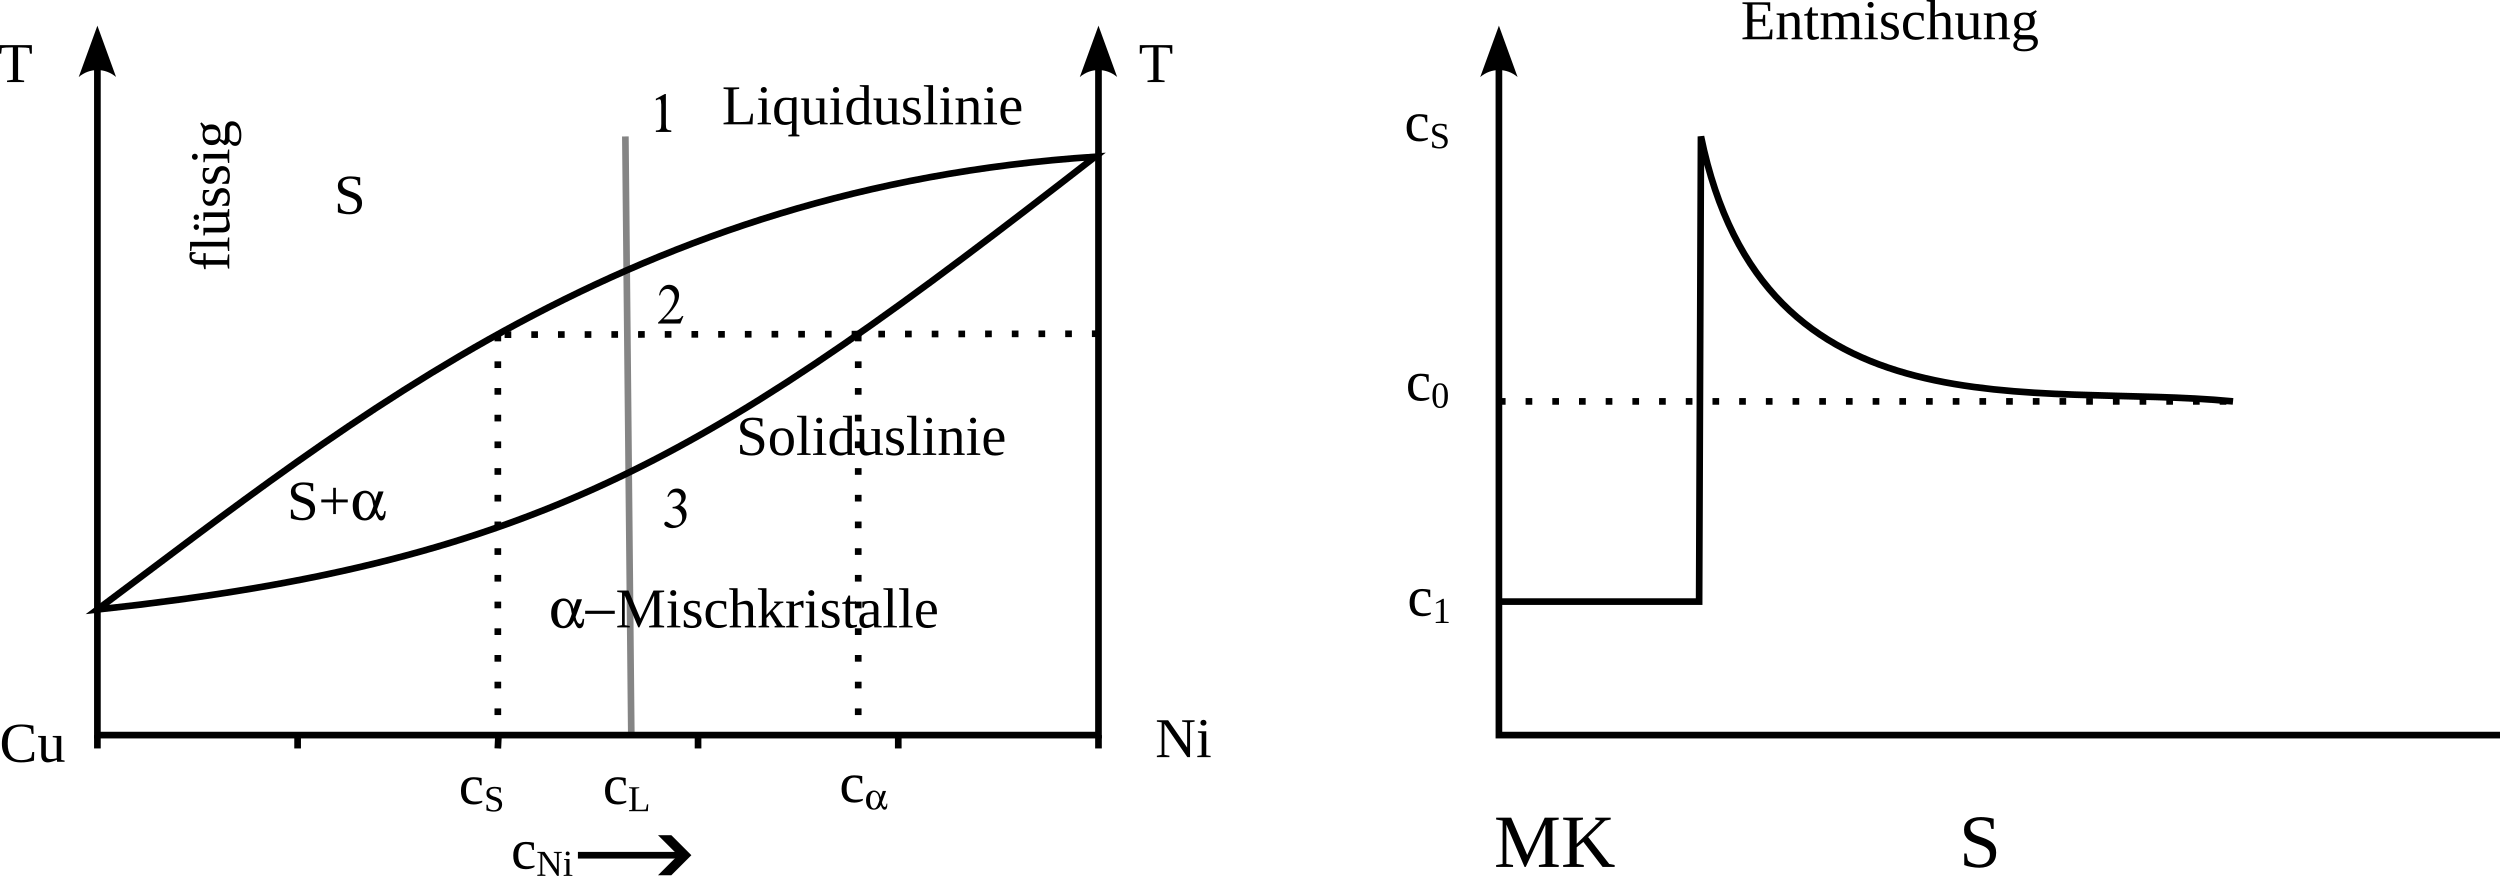
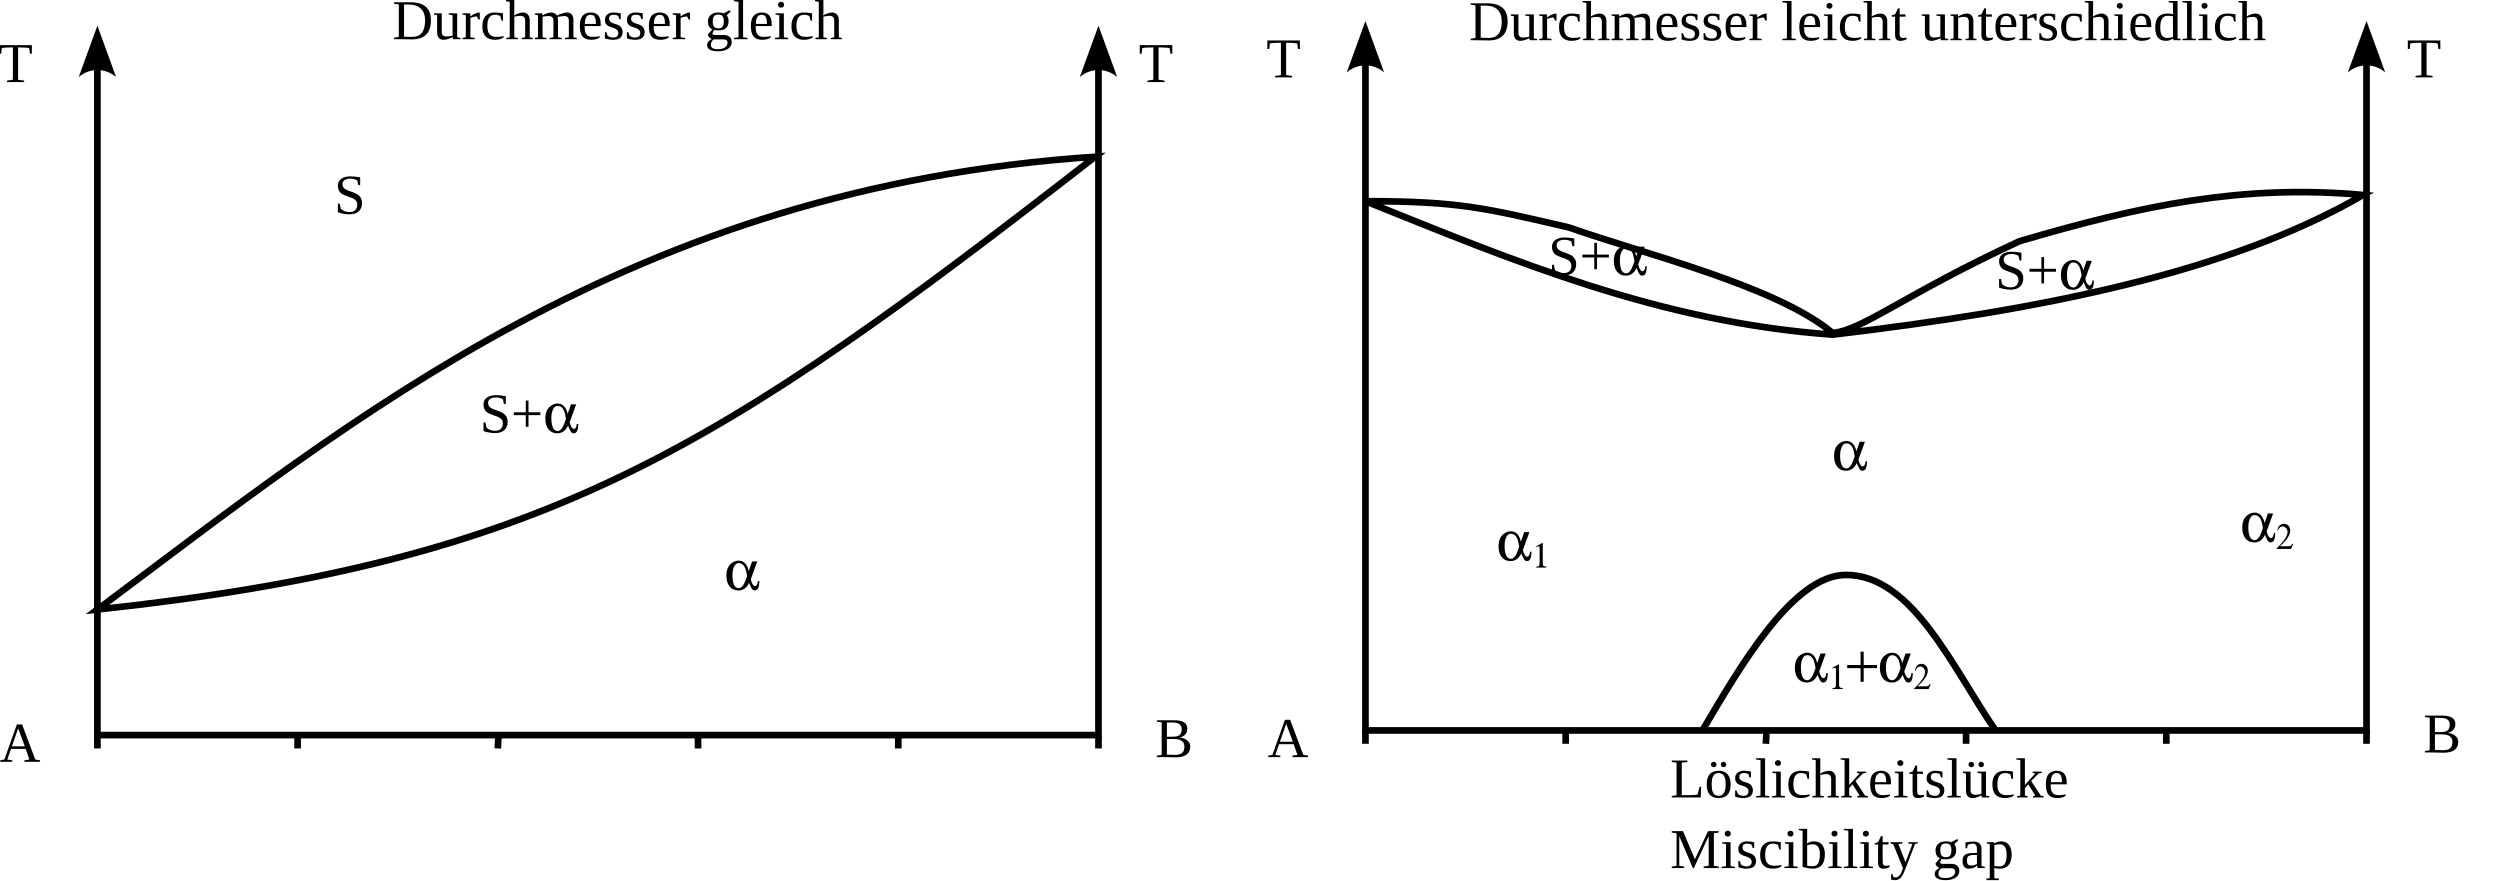
<svg xmlns="http://www.w3.org/2000/svg" width="187.297mm" height="65.949mm" viewBox="0 0 187.297 65.949" version="1.1" id="svg1">
  <defs id="defs1">
-     <marker style="overflow:visible" id="ArrowWideHeavy" refX="0" refY="0" orient="auto-start-reverse" markerWidth="1" markerHeight="1" viewBox="0 0 1 1" preserveAspectRatio="xMidYMid">
-       <path style="fill:context-stroke;fill-rule:evenodd;stroke:none" d="m 1,0 -3,3 h -2 l 3,-3 -3,-3 h 2 z" id="path3" />
-     </marker>
    <marker style="overflow:visible" id="marker2" refX="0" refY="0" orient="auto-start-reverse" markerWidth="1" markerHeight="1" viewBox="0 0 1 1" preserveAspectRatio="xMidYMid">
      <path transform="scale(0.7)" d="M -2,-4 9,0 -2,4 c 2,-2.33 2,-5.66 0,-8 z" style="fill:context-stroke;fill-rule:evenodd;stroke:none" id="path2" />
    </marker>
-     <marker style="overflow:visible" id="marker2-3" refX="0" refY="0" orient="auto-start-reverse" markerWidth="1" markerHeight="1" viewBox="0 0 1 1" preserveAspectRatio="xMidYMid">
-       <path transform="scale(0.7)" d="M -2,-4 9,0 -2,4 c 2,-2.33 2,-5.66 0,-8 z" style="fill:context-stroke;fill-rule:evenodd;stroke:none" id="path2-5" />
+     <marker style="overflow:visible" id="marker2-6" refX="0" refY="0" orient="auto-start-reverse" markerWidth="1" markerHeight="1" viewBox="0 0 1 1" preserveAspectRatio="xMidYMid">
+       <path transform="scale(0.7)" d="M -2,-4 9,0 -2,4 c 2,-2.33 2,-5.66 0,-8 z" style="fill:context-stroke;fill-rule:evenodd;stroke:none" id="path2-4" />
+     </marker>
+     <marker style="overflow:visible" id="marker2-6-6" refX="0" refY="0" orient="auto-start-reverse" markerWidth="1" markerHeight="1" viewBox="0 0 1 1" preserveAspectRatio="xMidYMid">
+       <path transform="scale(0.7)" d="M -2,-4 9,0 -2,4 c 2,-2.33 2,-5.66 0,-8 z" style="fill:context-stroke;fill-rule:evenodd;stroke:none" id="path2-4-4" />
+     </marker>
+     <marker style="overflow:visible" id="marker2-6-0" refX="0" refY="0" orient="auto-start-reverse" markerWidth="1" markerHeight="1" viewBox="0 0 1 1" preserveAspectRatio="xMidYMid">
+       <path transform="scale(0.7)" d="M -2,-4 9,0 -2,4 c 2,-2.33 2,-5.66 0,-8 z" style="fill:context-stroke;fill-rule:evenodd;stroke:none" id="path2-4-5" />
    </marker>
  </defs>
  <g id="layer1" transform="translate(-12.70328,-34.92764)">
-     <path style="fill:none;stroke:#858585;stroke-width:0.5;stroke-opacity:1;stroke-dasharray:none" d="M 60,90 59.555,45.149" id="path18" />
-     <path style="fill:none;fill-opacity:1;stroke:#000000;stroke-width:0.5;stroke-dasharray:none;marker-start:url(#marker2);marker-end:url(#marker2)" d="M 20,40 V 90 H 95 V 40" id="path1" />
-     <path style="fill:none;fill-opacity:1;stroke:#000000;stroke-width:0.5;stroke-dasharray:none;marker-start:url(#marker2-3)" d="m 125,40 v 50 h 75 v 0" id="path3-0" />
-     <path style="fill:#000000;fill-opacity:1;stroke:none;stroke-width:0.5;stroke-dasharray:none" d="m 20,90 0.054,0.992 z" id="path7" />
-     <path style="fill:#000000;fill-opacity:1;stroke:none;stroke-width:0.5;stroke-dasharray:none" d="m 20,90 v 1" id="path8" />
-     <path style="fill:none;fill-opacity:1;stroke:#000000;stroke-width:0.5;stroke-dasharray:none;stroke-opacity:1" d="m 20,90 v 1 0" id="path9" />
-     <path style="fill:none;fill-opacity:1;stroke:#000000;stroke-width:0.5;stroke-dasharray:none;stroke-opacity:1" d="m 50,91 0.049,-1.001" id="path11" />
-     <path style="fill:none;fill-opacity:1;stroke:#000000;stroke-width:0.5;stroke-dasharray:none;stroke-opacity:1" d="M 35,91 V 90" id="path12" />
-     <path style="fill:none;fill-opacity:1;stroke:#000000;stroke-width:0.5;stroke-dasharray:none;stroke-opacity:1" d="M 65,91 V 90" id="path13" />
-     <path style="fill:none;fill-opacity:1;stroke:#000000;stroke-width:0.5;stroke-dasharray:none;stroke-opacity:1" d="M 80,91 V 90" id="path14" />
-     <path style="fill:#000000;fill-opacity:1;stroke:#000000;stroke-width:0.5;stroke-dasharray:none;stroke-opacity:1" d="M 95,91 V 90" id="path15" />
-     <text xml:space="preserve" style="font-size:4.233px;font-family:'Times New Roman';-inkscape-font-specification:'Times New Roman, ';fill:#000000;fill-opacity:1;stroke:none;stroke-width:0.5;stroke-dasharray:none;stroke-opacity:1" x="12.575" y="41.072" id="text15">
-       <tspan id="tspan15" style="stroke:none;stroke-width:0.5" x="12.575" y="41.072">T</tspan>
-     </text>
-     <text xml:space="preserve" style="font-size:4.233px;font-family:'Times New Roman';-inkscape-font-specification:'Times New Roman, ';fill:#000000;fill-opacity:1;stroke:none;stroke-width:0.5;stroke-dasharray:none;stroke-opacity:1" x="98.016" y="41.072" id="text15-6">
-       <tspan id="tspan15-4" style="stroke:none;stroke-width:0.5" x="98.016" y="41.072">T</tspan>
-     </text>
-     <text xml:space="preserve" style="font-size:4.233px;font-family:'Times New Roman';-inkscape-font-specification:'Times New Roman, ';fill:#000000;fill-opacity:1;stroke:none;stroke-width:0.5;stroke-dasharray:none;stroke-opacity:1" x="12.67" y="92" id="text16">
-       <tspan id="tspan16" style="stroke-width:0.5" x="12.67" y="92">Cu</tspan>
-     </text>
-     <text xml:space="preserve" style="font-size:4.233px;font-family:'Times New Roman';-inkscape-font-specification:'Times New Roman, ';fill:#000000;fill-opacity:1;stroke:none;stroke-width:0.5;stroke-dasharray:none;stroke-opacity:1" x="99.25" y="91.651" id="text17">
-       <tspan id="tspan17" style="stroke-width:0.5" x="99.25" y="91.651">Ni</tspan>
-     </text>
-     <text xml:space="preserve" style="font-size:4.233px;font-family:'Times New Roman';-inkscape-font-specification:'Times New Roman, ';fill:#000000;fill-opacity:1;stroke:none;stroke-width:0.5;stroke-dasharray:none;stroke-opacity:1" x="51" y="100" id="text18">
-       <tspan id="tspan18" style="stroke-width:0.5" x="51" y="100">c<tspan style="font-size:65%;baseline-shift:sub" id="tspan26">Ni</tspan>
-       </tspan>
-     </text>
-     <path style="fill:#000000;fill-opacity:1;stroke:#000000;stroke-width:0.5;stroke-dasharray:none;stroke-opacity:1;marker-end:url(#ArrowWideHeavy)" d="m 56,99 h 8" id="path19" />
    <path style="fill:none;fill-opacity:1;stroke:#000000;stroke-width:0.5;stroke-opacity:1" d="M 94.75,46.669 C 60,49 39.231,66.249 20,80.594 53.737,76.958 66.4,68.707 94.75,46.669 Z" id="path16" />
-     <text xml:space="preserve" style="font-size:4.233px;font-family:'Times New Roman';-inkscape-font-specification:'Times New Roman, ';fill:#000000;fill-opacity:1;stroke:none;stroke-width:0.5;stroke-opacity:1" x="66.787" y="44.243" id="text20">
-       <tspan id="tspan20" style="stroke-width:0.5" x="66.787" y="44.243">Liquiduslinie</tspan>
-     </text>
-     <text xml:space="preserve" style="font-size:4.233px;font-family:'Times New Roman';-inkscape-font-specification:'Times New Roman, ';fill:#000000;fill-opacity:1;stroke:none;stroke-width:0.5;stroke-opacity:1" x="34.216" y="73.862" id="text21">
-       <tspan id="tspan21" style="stroke-width:0.5" x="34.216" y="73.862">S+<tspan style="font-style:normal;font-variant:normal;font-weight:normal;font-stretch:normal;font-family:Symbol;-inkscape-font-specification:Symbol" id="tspan22">a</tspan>
+     <text xml:space="preserve" style="font-size:4.233px;font-family:'Times New Roman';-inkscape-font-specification:'Times New Roman, ';fill:#000000;fill-opacity:1;stroke:none;stroke-width:0.5;stroke-opacity:1" x="48.646" y="67.328" id="text21">
+       <tspan id="tspan21" style="stroke-width:0.5" x="48.646" y="67.328">S+<tspan style="font-style:normal;font-variant:normal;font-weight:normal;font-stretch:normal;font-family:Symbol;-inkscape-font-specification:Symbol" id="tspan22">a</tspan>
+       </tspan>
+     </text>
+     <text xml:space="preserve" style="font-size:4.233px;font-family:'Times New Roman';-inkscape-font-specification:'Times New Roman, ';fill:#000000;fill-opacity:1;stroke:none;stroke-width:0.5;stroke-opacity:1" x="132.733" y="129.413" id="text21-3">
+       <tspan id="tspan21-3" style="stroke-width:0.5" x="132.733" y="129.413">S+<tspan style="font-style:normal;font-variant:normal;font-weight:normal;font-stretch:normal;font-family:Symbol;-inkscape-font-specification:Symbol" id="tspan22-3">a</tspan>
+       </tspan>
+     </text>
+     <text xml:space="preserve" style="font-size:4.233px;font-family:'Times New Roman';-inkscape-font-specification:'Times New Roman, ';fill:#000000;fill-opacity:1;stroke:none;stroke-width:0.5;stroke-opacity:1" x="172.947" y="129.912" id="text21-9">
+       <tspan id="tspan21-0" style="stroke-width:0.5" x="172.947" y="129.912">S+<tspan style="font-style:normal;font-variant:normal;font-weight:normal;font-stretch:normal;font-family:Symbol;-inkscape-font-specification:Symbol" id="tspan22-4">a</tspan>
+       </tspan>
+     </text>
+     <text xml:space="preserve" style="font-size:4.233px;font-family:'Times New Roman';-inkscape-font-specification:'Times New Roman, ';fill:#000000;fill-opacity:1;stroke:none;stroke-width:0.5;stroke-opacity:1" x="162.193" y="56.58" id="text21-33">
+       <tspan id="tspan21-1" style="stroke-width:0.5" x="162.193" y="56.58">S+<tspan style="font-style:normal;font-variant:normal;font-weight:normal;font-stretch:normal;font-family:Symbol;-inkscape-font-specification:Symbol" id="tspan22-1">a</tspan>
+       </tspan>
+     </text>
+     <text xml:space="preserve" style="font-size:4.233px;font-family:'Times New Roman';-inkscape-font-specification:'Times New Roman, ';fill:#000000;fill-opacity:1;stroke:none;stroke-width:0.5;stroke-opacity:1" x="128.697" y="55.515" id="text21-92">
+       <tspan id="tspan21-35" style="stroke-width:0.5" x="128.697" y="55.515">S+<tspan style="font-style:normal;font-variant:normal;font-weight:normal;font-stretch:normal;font-family:Symbol;-inkscape-font-specification:Symbol" id="tspan22-8">a</tspan>
+       </tspan>
+     </text>
+     <text xml:space="preserve" style="font-size:4.233px;font-family:'Times New Roman';-inkscape-font-specification:'Times New Roman, ';fill:#000000;fill-opacity:1;stroke:none;stroke-width:0.5;stroke-opacity:1" x="68.697" y="119.58" id="text21-5">
+       <tspan id="tspan21-07" style="stroke-width:0.5" x="68.697" y="119.58">S+<tspan style="font-style:normal;font-variant:normal;font-weight:normal;font-stretch:normal;font-family:Symbol;-inkscape-font-specification:Symbol" id="tspan22-7">a</tspan>
+       </tspan>
+     </text>
+     <text xml:space="preserve" style="font-size:4.233px;font-family:'Times New Roman';-inkscape-font-specification:'Times New Roman, ';fill:#000000;fill-opacity:1;stroke:none;stroke-width:0.5;stroke-opacity:1" x="35.205" y="119.58" id="text21-1">
+       <tspan id="tspan21-6" style="stroke-width:0.5" x="35.205" y="119.58">S+<tspan style="font-style:normal;font-variant:normal;font-weight:normal;font-stretch:normal;font-family:Symbol;-inkscape-font-specification:Symbol" id="tspan22-2">a</tspan>
      </tspan>
    </text>
    <text xml:space="preserve" style="font-style:normal;font-variant:normal;font-weight:normal;font-stretch:normal;font-size:4.233px;font-family:Symbol;-inkscape-font-specification:Symbol;fill:#000000;fill-opacity:1;stroke:none;stroke-width:0.5;stroke-opacity:1" x="37.735" y="50.936" id="text24">
      <tspan id="tspan24" style="font-style:normal;font-variant:normal;font-weight:normal;font-stretch:normal;font-family:'Times New Roman';-inkscape-font-specification:'Times New Roman, ';stroke-width:0.5" x="37.735" y="50.936">S</tspan>
    </text>
-     <path style="fill:#000000;fill-opacity:1;stroke:none;stroke-width:0.5;stroke-opacity:1" d="M 50,90 50.024,74.433" id="path27" />
-     <text xml:space="preserve" style="font-size:4.233px;font-family:'Times New Roman';-inkscape-font-specification:'Times New Roman, ';fill:#000000;fill-opacity:1;stroke:none;stroke-width:0.5;stroke-opacity:1" x="67.871" y="69.012" id="text19">
-       <tspan id="tspan19" style="fill:#000000;fill-opacity:1;stroke:none;stroke-width:0.5" x="67.871" y="69.012">Soliduslinie</tspan>
-     </text>
-     <text xml:space="preserve" style="font-style:normal;font-variant:normal;font-weight:normal;font-stretch:normal;font-size:4.233px;font-family:'Times New Roman';-inkscape-font-specification:'Times New Roman, ';fill:#000000;fill-opacity:1;stroke:none;stroke-width:0.5;stroke-dasharray:none;stroke-dashoffset:0;stroke-opacity:1" x="-55.223" y="29.878" id="text39" transform="rotate(-90)">
-       <tspan id="tspan39" style="fill:#000000;fill-opacity:1;stroke:none;stroke-width:0.5" x="-55.223" y="29.878">flüssig</tspan>
-     </text>
-     <text xml:space="preserve" style="font-style:normal;font-variant:normal;font-weight:normal;font-stretch:normal;font-size:4.233px;font-family:Symbol;-inkscape-font-specification:Symbol;fill:#000000;fill-opacity:1;stroke:none;stroke-width:0.5;stroke-opacity:1" x="53.826" y="81.934" id="text23">
-       <tspan id="tspan23" style="stroke-width:0.5" x="53.826" y="81.934">a-<tspan style="font-style:normal;font-variant:normal;font-weight:normal;font-stretch:normal;font-family:'Times New Roman';-inkscape-font-specification:'Times New Roman, '" id="tspan25">Mischkristalle</tspan>
-       </tspan>
-     </text>
-     <path style="fill:none;fill-opacity:1;stroke:#000000;stroke-width:0.5;stroke-dasharray:0.5, 1.5;stroke-dashoffset:0" d="M 95.007,59.93 50.243,59.999" id="path4" />
-     <path style="fill:none;fill-opacity:1;stroke:#000000;stroke-width:0.5;stroke-dasharray:0.5, 1.5;stroke-dashoffset:0" d="M 50,60 V 90" id="path5" />
-     <path style="fill:none;fill-opacity:1;stroke:#000000;stroke-width:0.5;stroke-dasharray:0.5, 1.5;stroke-dashoffset:0" d="M 77,60 V 90" id="path6" />
-     <text xml:space="preserve" style="font-size:4.233px;font-family:'Times New Roman';-inkscape-font-specification:'Times New Roman, ';fill:#000000;fill-opacity:1;stroke:none;stroke-width:0.5;stroke-dasharray:none;stroke-opacity:1" x="47.081" y="95.153" id="text18-4">
-       <tspan id="tspan18-7" style="stroke-width:0.5" x="47.081" y="95.153">c<tspan style="font-size:65%;baseline-shift:sub" id="tspan30">S</tspan>
-       </tspan>
-     </text>
-     <text xml:space="preserve" style="font-size:4.233px;font-family:'Times New Roman';-inkscape-font-specification:'Times New Roman, ';fill:#000000;fill-opacity:1;stroke:none;stroke-width:0.5;stroke-dasharray:none;stroke-opacity:1" x="118.154" y="81.05" id="text18-4-6">
-       <tspan id="tspan18-7-3" style="stroke-width:0.5" x="118.154" y="81.05">c<tspan style="font-size:65%;baseline-shift:sub" id="tspan6-8">1</tspan>
-       </tspan>
-     </text>
-     <text xml:space="preserve" style="font-size:4.233px;font-family:'Times New Roman';-inkscape-font-specification:'Times New Roman, ';fill:#000000;fill-opacity:1;stroke:none;stroke-width:0.5;stroke-dasharray:none;stroke-opacity:1" x="75.599" y="95.01" id="text18-5">
-       <tspan id="tspan18-5" style="stroke-width:0.5" x="75.599" y="95.01">c<tspan style="font-style:normal;font-variant:normal;font-weight:normal;font-stretch:normal;font-size:65%;font-family:Symbol;-inkscape-font-specification:Symbol;baseline-shift:sub" id="tspan31">a</tspan>
-       </tspan>
-     </text>
-     <text xml:space="preserve" style="font-size:4.233px;font-family:'Times New Roman';-inkscape-font-specification:'Times New Roman, ';fill:#000000;fill-opacity:1;stroke:none;stroke-width:0.5;stroke-dasharray:none;stroke-opacity:1" x="118.035" y="64.92" id="text18-5-8">
-       <tspan id="tspan18-5-2" style="stroke-width:0.5" x="118.035" y="64.92">c<tspan style="font-size:65%;baseline-shift:sub" id="tspan7-3">0</tspan>
-       </tspan>
-     </text>
-     <text xml:space="preserve" style="font-size:4.233px;font-family:'Times New Roman';-inkscape-font-specification:'Times New Roman, ';fill:#000000;fill-opacity:1;stroke:none;stroke-width:0.5;stroke-dasharray:none;stroke-opacity:1" x="117.931" y="45.476" id="text18-4-6-3">
-       <tspan id="tspan18-7-3-4" style="stroke-width:0.5" x="117.931" y="45.476">c<tspan style="font-size:65%;baseline-shift:sub" id="tspan8">S</tspan>
-       </tspan>
-     </text>
-     <path style="fill:none;fill-opacity:1;stroke:#000000;stroke-width:0.5;stroke-dasharray:0.5, 1.5;stroke-dashoffset:0" d="m 125,65 h 55" id="path10" />
-     <path style="fill:none;fill-opacity:1;stroke:#000000;stroke-width:0.5;stroke-dasharray:none;stroke-dashoffset:0" d="m 125,80 h 15 l 0.136,-34.851 c 4.691,22.824 24.957,18.401 39.864,19.851 v 2e-6" id="path17" />
-     <text xml:space="preserve" style="font-size:5.644px;font-family:'Times New Roman';-inkscape-font-specification:'Times New Roman, ';fill:#000000;fill-opacity:1;stroke:none;stroke-width:0.5;stroke-dasharray:none;stroke-dashoffset:0" x="124.637" y="99.872" id="text27">
-       <tspan id="tspan27" style="font-size:5.644px;fill:#000000;fill-opacity:1;stroke:none;stroke-width:0.5" x="124.637" y="99.872">MK</tspan>
-     </text>
-     <text xml:space="preserve" style="font-size:5.644px;font-family:'Times New Roman';-inkscape-font-specification:'Times New Roman, ';fill:none;fill-opacity:1;stroke:#000000;stroke-width:0.5;stroke-dasharray:none;stroke-dashoffset:0" x="159.471" y="99.872" id="text28">
-       <tspan id="tspan28" style="font-size:5.644px;fill:#000000;fill-opacity:1;stroke:none;stroke-width:0.5" x="159.471" y="99.872">S</tspan>
-     </text>
-     <text xml:space="preserve" style="font-size:4.233px;font-family:'Times New Roman';-inkscape-font-specification:'Times New Roman, ';fill:#000000;fill-opacity:1;stroke:none;stroke-width:0.5;stroke-opacity:1" x="143.122" y="37.867" id="text20-4">
-       <tspan id="tspan20-4" style="stroke-width:0.5" x="143.122" y="37.867">Entmischung</tspan>
-     </text>
-     <text xml:space="preserve" style="font-size:4.233px;font-family:'Times New Roman';-inkscape-font-specification:'Times New Roman, ';fill:#000000;fill-opacity:1;stroke:none;stroke-width:0.5;stroke-dasharray:none;stroke-opacity:1" x="57.875" y="95.153" id="text18-5-83">
-       <tspan id="tspan18-5-7" style="stroke-width:0.5" x="57.875" y="95.153">c<tspan style="font-size:65%;baseline-shift:sub" id="tspan29">L</tspan>
-       </tspan>
-     </text>
-     <text xml:space="preserve" style="font-style:normal;font-variant:normal;font-weight:normal;font-stretch:normal;font-size:4.233px;font-family:Symbol;-inkscape-font-specification:Symbol;fill:none;stroke:#858585;stroke-width:0.5;stroke-dasharray:none;stroke-opacity:1" x="61.339" y="44.814" id="text32">
-       <tspan id="tspan32" style="font-size:4.233px;fill:#000000;fill-opacity:1;stroke:none;stroke-width:0.5;stroke-opacity:1" x="61.339" y="44.814">1</tspan>
-     </text>
-     <text xml:space="preserve" style="font-style:normal;font-variant:normal;font-weight:normal;font-stretch:normal;font-size:4.233px;font-family:Symbol;-inkscape-font-specification:Symbol;fill:none;stroke:#858585;stroke-width:0.5;stroke-dasharray:none;stroke-opacity:1" x="61.89" y="59.17" id="text32-4">
-       <tspan id="tspan32-0" style="font-size:4.233px;fill:#000000;fill-opacity:1;stroke:none;stroke-width:0.5;stroke-opacity:1" x="61.89" y="59.17">2</tspan>
-     </text>
-     <text xml:space="preserve" style="font-style:normal;font-variant:normal;font-weight:normal;font-stretch:normal;font-size:4.233px;font-family:Symbol;-inkscape-font-specification:Symbol;fill:none;stroke:#858585;stroke-width:0.5;stroke-dasharray:none;stroke-opacity:1" x="62.297" y="74.433" id="text32-1">
-       <tspan id="tspan32-6" style="font-size:4.233px;fill:#000000;fill-opacity:1;stroke:none;stroke-width:0.5;stroke-opacity:1" x="62.297" y="74.433">3</tspan>
+     <g id="g1">
+       <path style="fill:none;fill-opacity:1;stroke:#000000;stroke-width:0.5;stroke-dasharray:none;marker-start:url(#marker2);marker-end:url(#marker2)" d="M 20,40 V 90 H 95 V 40" id="path1" />
+       <path style="fill:#000000;fill-opacity:1;stroke:none;stroke-width:0.5;stroke-dasharray:none" d="m 20,90 0.054,0.992 z" id="path7" />
+       <path style="fill:#000000;fill-opacity:1;stroke:none;stroke-width:0.5;stroke-dasharray:none" d="m 20,90 v 1" id="path8" />
+       <path style="fill:none;fill-opacity:1;stroke:#000000;stroke-width:0.5;stroke-dasharray:none;stroke-opacity:1" d="m 20,90 v 1 0" id="path9" />
+       <path style="fill:none;fill-opacity:1;stroke:#000000;stroke-width:0.5;stroke-dasharray:none;stroke-opacity:1" d="m 50,91 0.049,-1.001" id="path11" />
+       <path style="fill:none;fill-opacity:1;stroke:#000000;stroke-width:0.5;stroke-dasharray:none;stroke-opacity:1" d="M 35,91 V 90" id="path12" />
+       <path style="fill:none;fill-opacity:1;stroke:#000000;stroke-width:0.5;stroke-dasharray:none;stroke-opacity:1" d="M 65,91 V 90" id="path13" />
+       <path style="fill:none;fill-opacity:1;stroke:#000000;stroke-width:0.5;stroke-dasharray:none;stroke-opacity:1" d="M 80,91 V 90" id="path14" />
+       <path style="fill:#000000;fill-opacity:1;stroke:#000000;stroke-width:0.5;stroke-dasharray:none;stroke-opacity:1" d="M 95,91 V 90" id="path15" />
+       <text xml:space="preserve" style="font-size:4.233px;font-family:'Times New Roman';-inkscape-font-specification:'Times New Roman, ';fill:#000000;fill-opacity:1;stroke:none;stroke-width:0.5;stroke-dasharray:none;stroke-opacity:1" x="12.575" y="41.072" id="text15">
+         <tspan id="tspan15" style="stroke:none;stroke-width:0.5" x="12.575" y="41.072">T</tspan>
+       </text>
+       <text xml:space="preserve" style="font-size:4.233px;font-family:'Times New Roman';-inkscape-font-specification:'Times New Roman, ';fill:#000000;fill-opacity:1;stroke:none;stroke-width:0.5;stroke-dasharray:none;stroke-opacity:1" x="98.016" y="41.072" id="text15-6">
+         <tspan id="tspan15-4" style="stroke:none;stroke-width:0.5" x="98.016" y="41.072">T</tspan>
+       </text>
+       <text xml:space="preserve" style="font-size:4.233px;font-family:'Times New Roman';-inkscape-font-specification:'Times New Roman, ';fill:#000000;fill-opacity:1;stroke:none;stroke-width:0.5;stroke-dasharray:none;stroke-opacity:1" x="12.67" y="92" id="text16">
+         <tspan id="tspan16" style="stroke-width:0.5" x="12.67" y="92">A</tspan>
+       </text>
+       <text xml:space="preserve" style="font-size:4.233px;font-family:'Times New Roman';-inkscape-font-specification:'Times New Roman, ';fill:#000000;fill-opacity:1;stroke:none;stroke-width:0.5;stroke-dasharray:none;stroke-opacity:1" x="99.25" y="91.651" id="text17">
+         <tspan id="tspan17" style="stroke-width:0.5" x="99.25" y="91.651">B</tspan>
+       </text>
+       <path style="fill:#000000;fill-opacity:1;stroke:none;stroke-width:0.5;stroke-opacity:1" d="M 50,90 50.024,74.433" id="path27" />
+     </g>
+     <g id="g3" transform="translate(95,-0.3485413)">
+       <path style="fill:none;fill-opacity:1;stroke:#000000;stroke-width:0.5;stroke-dasharray:none;marker-start:url(#marker2-6);marker-end:url(#marker2-6)" d="M 20,40 V 90 H 95 V 40" id="path3" />
+       <path style="fill:#000000;fill-opacity:1;stroke:none;stroke-width:0.5;stroke-dasharray:none" d="m 20,90 0.054,0.992 z" id="path7-7" />
+       <path style="fill:#000000;fill-opacity:1;stroke:none;stroke-width:0.5;stroke-dasharray:none" d="m 20,90 v 1" id="path8-6" />
+       <path style="fill:none;fill-opacity:1;stroke:#000000;stroke-width:0.5;stroke-dasharray:none;stroke-opacity:1" d="m 20,90 v 1 0" id="path9-2" />
+       <path style="fill:none;fill-opacity:1;stroke:#000000;stroke-width:0.5;stroke-dasharray:none;stroke-opacity:1" d="m 50,91 0.049,-1.001" id="path11-2" />
+       <path style="fill:none;fill-opacity:1;stroke:#000000;stroke-width:0.5;stroke-dasharray:none;stroke-opacity:1" d="M 35,91 V 90" id="path12-6" />
+       <path style="fill:none;fill-opacity:1;stroke:#000000;stroke-width:0.5;stroke-dasharray:none;stroke-opacity:1" d="M 65,91 V 90" id="path13-1" />
+       <path style="fill:none;fill-opacity:1;stroke:#000000;stroke-width:0.5;stroke-dasharray:none;stroke-opacity:1" d="M 80,91 V 90" id="path14-2" />
+       <path style="fill:#000000;fill-opacity:1;stroke:#000000;stroke-width:0.5;stroke-dasharray:none;stroke-opacity:1" d="M 95,91 V 90" id="path15-9" />
+       <text xml:space="preserve" style="font-size:4.233px;font-family:'Times New Roman';-inkscape-font-specification:'Times New Roman, ';fill:#000000;fill-opacity:1;stroke:none;stroke-width:0.5;stroke-dasharray:none;stroke-opacity:1" x="12.575" y="41.072" id="text15-4">
+         <tspan id="tspan15-3" style="stroke:none;stroke-width:0.5" x="12.575" y="41.072">T</tspan>
+       </text>
+       <text xml:space="preserve" style="font-size:4.233px;font-family:'Times New Roman';-inkscape-font-specification:'Times New Roman, ';fill:#000000;fill-opacity:1;stroke:none;stroke-width:0.5;stroke-dasharray:none;stroke-opacity:1" x="98.016" y="41.072" id="text15-6-3">
+         <tspan id="tspan15-4-0" style="stroke:none;stroke-width:0.5" x="98.016" y="41.072">T</tspan>
+       </text>
+       <text xml:space="preserve" style="font-size:4.233px;font-family:'Times New Roman';-inkscape-font-specification:'Times New Roman, ';fill:#000000;fill-opacity:1;stroke:none;stroke-width:0.5;stroke-dasharray:none;stroke-opacity:1" x="12.67" y="92" id="text16-2">
+         <tspan id="tspan16-5" style="stroke-width:0.5" x="12.67" y="92">A</tspan>
+       </text>
+       <text xml:space="preserve" style="font-size:4.233px;font-family:'Times New Roman';-inkscape-font-specification:'Times New Roman, ';fill:#000000;fill-opacity:1;stroke:none;stroke-width:0.5;stroke-dasharray:none;stroke-opacity:1" x="99.25" y="91.651" id="text17-6">
+         <tspan id="tspan17-3" style="stroke-width:0.5" x="99.25" y="91.651">B</tspan>
+       </text>
+       <path style="fill:#000000;fill-opacity:1;stroke:none;stroke-width:0.5;stroke-opacity:1" d="M 50,90 50.024,74.433" id="path27-9" />
+     </g>
+     <g id="g3-3" transform="translate(1.48828,64.40292)">
+       <path style="fill:none;fill-opacity:1;stroke:#000000;stroke-width:0.5;stroke-dasharray:none;marker-start:url(#marker2-6-6);marker-end:url(#marker2-6-6)" d="M 20,40 V 90 H 95 V 40" id="path3-8" />
+       <path style="fill:#000000;fill-opacity:1;stroke:none;stroke-width:0.5;stroke-dasharray:none" d="m 20,90 0.054,0.992 z" id="path7-7-3" />
+       <path style="fill:#000000;fill-opacity:1;stroke:none;stroke-width:0.5;stroke-dasharray:none" d="m 20,90 v 1" id="path8-6-6" />
+       <path style="fill:none;fill-opacity:1;stroke:#000000;stroke-width:0.5;stroke-dasharray:none;stroke-opacity:1" d="m 20,90 v 1 0" id="path9-2-2" />
+       <path style="fill:none;fill-opacity:1;stroke:#000000;stroke-width:0.5;stroke-dasharray:none;stroke-opacity:1" d="m 50,91 0.049,-1.001" id="path11-2-1" />
+       <path style="fill:none;fill-opacity:1;stroke:#000000;stroke-width:0.5;stroke-dasharray:none;stroke-opacity:1" d="M 35,91 V 90" id="path12-6-2" />
+       <path style="fill:none;fill-opacity:1;stroke:#000000;stroke-width:0.5;stroke-dasharray:none;stroke-opacity:1" d="M 65,91 V 90" id="path13-1-5" />
+       <path style="fill:none;fill-opacity:1;stroke:#000000;stroke-width:0.5;stroke-dasharray:none;stroke-opacity:1" d="M 80,91 V 90" id="path14-2-0" />
+       <path style="fill:#000000;fill-opacity:1;stroke:#000000;stroke-width:0.5;stroke-dasharray:none;stroke-opacity:1" d="M 95,91 V 90" id="path15-9-1" />
+       <text xml:space="preserve" style="font-size:4.233px;font-family:'Times New Roman';-inkscape-font-specification:'Times New Roman, ';fill:#000000;fill-opacity:1;stroke:none;stroke-width:0.5;stroke-dasharray:none;stroke-opacity:1" x="12.575" y="41.072" id="text15-4-4">
+         <tspan id="tspan15-3-9" style="stroke:none;stroke-width:0.5" x="12.575" y="41.072">T</tspan>
+       </text>
+       <text xml:space="preserve" style="font-size:4.233px;font-family:'Times New Roman';-inkscape-font-specification:'Times New Roman, ';fill:#000000;fill-opacity:1;stroke:none;stroke-width:0.5;stroke-dasharray:none;stroke-opacity:1" x="98.016" y="41.072" id="text15-6-3-9">
+         <tspan id="tspan15-4-0-8" style="stroke:none;stroke-width:0.5" x="98.016" y="41.072">T</tspan>
+       </text>
+       <text xml:space="preserve" style="font-size:4.233px;font-family:'Times New Roman';-inkscape-font-specification:'Times New Roman, ';fill:#000000;fill-opacity:1;stroke:none;stroke-width:0.5;stroke-dasharray:none;stroke-opacity:1" x="12.67" y="92" id="text16-2-6">
+         <tspan id="tspan16-5-4" style="stroke-width:0.5" x="12.67" y="92">A</tspan>
+       </text>
+       <text xml:space="preserve" style="font-size:4.233px;font-family:'Times New Roman';-inkscape-font-specification:'Times New Roman, ';fill:#000000;fill-opacity:1;stroke:none;stroke-width:0.5;stroke-dasharray:none;stroke-opacity:1" x="99.25" y="91.651" id="text17-6-9">
+         <tspan id="tspan17-3-8" style="stroke-width:0.5" x="99.25" y="91.651">B</tspan>
+       </text>
+       <path style="fill:#000000;fill-opacity:1;stroke:none;stroke-width:0.5;stroke-opacity:1" d="M 50,90 50.024,74.433" id="path27-9-0" />
+     </g>
+     <text xml:space="preserve" style="font-size:4.233px;font-family:Symbol;-inkscape-font-specification:Symbol;fill:#000000;stroke-width:0.5" x="66.952" y="79.101" id="text1">
+       <tspan id="tspan1" style="stroke-width:0.5" x="66.952" y="79.101">a</tspan>
+     </text>
+     <g id="g3-4" transform="translate(100,64.5625)">
+       <path style="fill:none;fill-opacity:1;stroke:#000000;stroke-width:0.5;stroke-dasharray:none;marker-start:url(#marker2-6-0);marker-end:url(#marker2-6-0)" d="M 20,40 V 90 H 95 V 40" id="path3-1" />
+       <path style="fill:#000000;fill-opacity:1;stroke:none;stroke-width:0.5;stroke-dasharray:none" d="m 20,90 0.054,0.992 z" id="path7-7-5" />
+       <path style="fill:#000000;fill-opacity:1;stroke:none;stroke-width:0.5;stroke-dasharray:none" d="m 20,90 v 1" id="path8-6-8" />
+       <path style="fill:none;fill-opacity:1;stroke:#000000;stroke-width:0.5;stroke-dasharray:none;stroke-opacity:1" d="m 20,90 v 1 0" id="path9-2-8" />
+       <path style="fill:none;fill-opacity:1;stroke:#000000;stroke-width:0.5;stroke-dasharray:none;stroke-opacity:1" d="m 50,91 0.049,-1.001" id="path11-2-5" />
+       <path style="fill:none;fill-opacity:1;stroke:#000000;stroke-width:0.5;stroke-dasharray:none;stroke-opacity:1" d="M 35,91 V 90" id="path12-6-7" />
+       <path style="fill:none;fill-opacity:1;stroke:#000000;stroke-width:0.5;stroke-dasharray:none;stroke-opacity:1" d="M 65,91 V 90" id="path13-1-4" />
+       <path style="fill:none;fill-opacity:1;stroke:#000000;stroke-width:0.5;stroke-dasharray:none;stroke-opacity:1" d="M 80,91 V 90" id="path14-2-4" />
+       <path style="fill:#000000;fill-opacity:1;stroke:#000000;stroke-width:0.5;stroke-dasharray:none;stroke-opacity:1" d="M 95,91 V 90" id="path15-9-4" />
+       <text xml:space="preserve" style="font-size:4.233px;font-family:'Times New Roman';-inkscape-font-specification:'Times New Roman, ';fill:#000000;fill-opacity:1;stroke:none;stroke-width:0.5;stroke-dasharray:none;stroke-opacity:1" x="12.575" y="41.072" id="text15-4-2">
+         <tspan id="tspan15-3-3" style="stroke:none;stroke-width:0.5" x="12.575" y="41.072">T</tspan>
+       </text>
+       <text xml:space="preserve" style="font-size:4.233px;font-family:'Times New Roman';-inkscape-font-specification:'Times New Roman, ';fill:#000000;fill-opacity:1;stroke:none;stroke-width:0.5;stroke-dasharray:none;stroke-opacity:1" x="98.016" y="41.072" id="text15-6-3-90">
+         <tspan id="tspan15-4-0-7" style="stroke:none;stroke-width:0.5" x="98.016" y="41.072">T</tspan>
+       </text>
+       <text xml:space="preserve" style="font-size:4.233px;font-family:'Times New Roman';-inkscape-font-specification:'Times New Roman, ';fill:#000000;fill-opacity:1;stroke:none;stroke-width:0.5;stroke-dasharray:none;stroke-opacity:1" x="12.67" y="92" id="text16-2-8">
+         <tspan id="tspan16-5-9" style="stroke-width:0.5" x="12.67" y="92">A</tspan>
+       </text>
+       <text xml:space="preserve" style="font-size:4.233px;font-family:'Times New Roman';-inkscape-font-specification:'Times New Roman, ';fill:#000000;fill-opacity:1;stroke:none;stroke-width:0.5;stroke-dasharray:none;stroke-opacity:1" x="99.25" y="91.651" id="text17-6-8">
+         <tspan id="tspan17-3-83" style="stroke-width:0.5" x="99.25" y="91.651">B</tspan>
+       </text>
+       <path style="fill:#000000;fill-opacity:1;stroke:none;stroke-width:0.5;stroke-opacity:1" d="M 50,90 50.024,74.433" id="path27-9-4" />
+     </g>
+     <text xml:space="preserve" style="font-size:4.233px;font-family:'Times New Roman';-inkscape-font-specification:'Times New Roman, ';fill:#000000;stroke-width:0.5;font-weight:normal;font-style:normal;font-stretch:normal;font-variant:normal" x="35" y="30" id="text2">
+       <tspan id="tspan2" style="stroke-width:0.5;-inkscape-font-specification:'Times New Roman, ';font-family:'Times New Roman';font-weight:normal;font-style:normal;font-stretch:normal;font-variant:normal" x="35" y="30" />
+     </text>
+     <text xml:space="preserve" style="font-style:normal;font-variant:normal;font-weight:normal;font-stretch:normal;font-size:4.233px;font-family:'Times New Roman';-inkscape-font-specification:'Times New Roman, ';fill:#000000;stroke-width:0.5" x="42.097" y="37.863" id="text3">
+       <tspan id="tspan3" style="stroke-width:0.5" x="42.097" y="37.863">Durchmesser gleich</tspan>
+     </text>
+     <text xml:space="preserve" style="font-style:normal;font-variant:normal;font-weight:normal;font-stretch:normal;font-size:4.233px;font-family:'Times New Roman';-inkscape-font-specification:'Times New Roman, ';fill:#000000;stroke-width:0.5" x="122.761" y="37.942" id="text4">
+       <tspan id="tspan4" style="stroke-width:0.5" x="122.761" y="37.942">Durchmesser leicht unterschiedlich</tspan>
+     </text>
+     <text xml:space="preserve" style="font-style:normal;font-variant:normal;font-weight:normal;font-stretch:normal;font-size:4.233px;font-family:'Times New Roman';-inkscape-font-specification:'Times New Roman, ';fill:#000000;stroke-width:0.5" x="25.974" y="105.514" id="text5">
+       <tspan id="tspan5" style="stroke-width:0.5" x="25.974" y="105.514">Durchmesser moderat unterschiedlich</tspan>
+     </text>
+     <text xml:space="preserve" style="font-style:normal;font-variant:normal;font-weight:normal;font-stretch:normal;font-size:4.233px;font-family:'Times New Roman';-inkscape-font-specification:'Times New Roman, ';fill:#000000;stroke-width:0.5" x="128.207" y="105.674" id="text6">
+       <tspan id="tspan6" style="stroke-width:0.5" x="128.207" y="105.674">Durchmesser stark unterschiedlich</tspan>
+     </text>
+     <path style="fill:none;stroke:#000000;stroke-width:0.5;stroke-opacity:1" d="m 115,50 c 11.054,4.444 22.007,9.07 35,10 15.492,-1.826 29.679,-4.62 39.75,-10.466 v 0 c -9.091,-0.822 -16.664,0.796 -25.75,3.466 -8.562,3.957 -11.768,6.691 -14,6.871 -4.219,-3.514 -14,-5.871 -19.75,-7.902 C 124,50.517 122,50 115,50 Z" id="path6" />
+     <path style="fill:none;stroke:#000000;stroke-width:0.5;stroke-opacity:1" d="M 140.251,89.638 C 143,85 147,78 151,78 c 5,0 8,7 11.208,11.651" id="path10" />
+     <path style="fill:none;stroke:#000000;stroke-width:0.5;stroke-opacity:1" d="m 20.906,114.551 c 11.054,4.444 22.007,9.07 35,10 15.492,-1.826 29.679,-4.62 39.75,-10.466 v 0 c -9.091,-0.822 -18.182,-1.204 -27.268,1.466 -8.562,3.957 -10.249,8.82 -12.482,9 -4.219,-3.514 -13.548,-7.343 -19.75,-8.548 -6.25,-1.452 -8.25,-1.452 -15.25,-1.452 z" id="path6-0" />
+     <path style="fill:none;stroke:#000000;stroke-width:0.5;stroke-opacity:1" d="m 31.95,154.403 c 2.749,-4.638 10.83,-23.993 25.55,-24.122 13.912,-0.129 20.78,19.47 23.988,24.122" id="path10-0" />
+     <path style="fill:none;stroke:#000000;stroke-width:0.5;stroke-opacity:1" d="m 124.763,154.563 c -0.117,-8.727 1.721,-15.961 5.237,-21.917 h 55 c 3.838,6.331 5.255,13.792 5.25,21.917" id="path17" />
+     <path style="fill:none;stroke:#000000;stroke-width:0.5;stroke-opacity:1" d="m 185,132.646 c 4.772,-3.553 10.067,-15.354 9.75,-15.434 -17.074,2.852 -26.736,9.227 -36.75,15.434 -10.161,-8.049 -24.228,-13.089 -38,-18.356 v 0" id="path18" />
+     <path style="fill:none;stroke:#000000;stroke-width:0.5;stroke-opacity:1" d="m 130,132.646 c -5.134,-5.288 -7.26,-11.964 -10,-18.356" id="path19" />
+     <text xml:space="preserve" style="font-size:4.233px;font-family:Symbol;-inkscape-font-specification:Symbol;fill:#000000;stroke-width:0.5" x="55.347" y="128.361" id="text1-2">
+       <tspan id="tspan1-0" style="stroke-width:0.5" x="55.347" y="128.361">a</tspan>
+     </text>
+     <text xml:space="preserve" style="font-size:4.233px;font-family:Symbol;-inkscape-font-specification:Symbol;fill:#000000;stroke-width:0.5" x="149.939" y="70.132" id="text1-2-9">
+       <tspan id="tspan1-0-2" style="stroke-width:0.5" x="149.939" y="70.132">a</tspan>
+     </text>
+     <text xml:space="preserve" style="font-size:4.233px;font-family:Symbol;-inkscape-font-specification:Symbol;fill:#000000;stroke-width:0.5" x="180.521" y="75.505" id="text1-2-0">
+       <tspan id="tspan1-0-3" style="stroke-width:0.5" x="180.521" y="75.505">a<tspan style="font-size:65%;baseline-shift:sub" id="tspan20">2</tspan>
+       </tspan>
+     </text>
+     <text xml:space="preserve" style="font-size:4.233px;font-family:Symbol;-inkscape-font-specification:Symbol;fill:#000000;stroke-width:0.5" x="81.85" y="135.302" id="text1-2-0-7">
+       <tspan id="tspan1-0-3-7" style="stroke-width:0.5" x="81.85" y="135.302">a<tspan style="font-size:65%;baseline-shift:sub" id="tspan20-5">2</tspan>
+       </tspan>
+     </text>
+     <text xml:space="preserve" style="font-size:4.233px;font-family:Symbol;-inkscape-font-specification:Symbol;fill:#000000;stroke-width:0.5" x="124.801" y="76.903" id="text1-7">
+       <tspan id="tspan1-4" style="stroke-width:0.5" x="124.801" y="76.903">a<tspan style="font-size:65%;baseline-shift:sub" id="tspan19">1</tspan>
+       </tspan>
+     </text>
+     <text xml:space="preserve" style="font-size:4.233px;font-family:Symbol;-inkscape-font-specification:Symbol;fill:#000000;stroke-width:0.5" x="26.023" y="134.244" id="text1-7-5">
+       <tspan id="tspan1-4-6" style="stroke-width:0.5" x="26.023" y="134.244">a<tspan style="font-size:65%;baseline-shift:sub" id="tspan19-4">1</tspan>
+       </tspan>
+     </text>
+     <text xml:space="preserve" style="font-size:4.233px;font-family:Symbol;-inkscape-font-specification:Symbol;fill:#000000;stroke-width:0.5" x="147" y="86" id="text1-7-6">
+       <tspan id="tspan1-4-1" style="stroke-width:0.5" x="147" y="86">a<tspan style="font-size:65%;baseline-shift:sub" id="tspan26">1</tspan>+a<tspan style="font-size:65%;baseline-shift:sub" id="tspan27">2</tspan>
+       </tspan>
+     </text>
+     <text xml:space="preserve" style="font-size:4.233px;font-family:Symbol;-inkscape-font-specification:Symbol;fill:#000000;stroke-width:0.5" x="51.476" y="145.353" id="text1-7-6-6">
+       <tspan id="tspan1-4-1-7" style="stroke-width:0.5" x="51.476" y="145.353">a<tspan style="font-size:65%;baseline-shift:sub" id="tspan26-8">1</tspan>+a<tspan style="font-size:65%;baseline-shift:sub" id="tspan27-0">2</tspan>
+       </tspan>
+     </text>
+     <text xml:space="preserve" style="font-size:4.233px;font-family:Symbol;-inkscape-font-specification:Symbol;fill:#000000;stroke-width:0.5" x="122.596" y="135.037" id="text1-75">
+       <tspan id="tspan1-9" style="stroke-width:0.5" x="122.596" y="135.037">a</tspan>
+     </text>
+     <text xml:space="preserve" style="font-size:4.233px;font-family:Symbol;-inkscape-font-specification:Symbol;fill:#000000;stroke-width:0.5" x="189.536" y="135.037" id="text1-0">
+       <tspan id="tspan1-49" style="stroke-width:0.5" x="189.536" y="135.037">b</tspan>
+     </text>
+     <g id="g1-1" transform="translate(80.77937,64.40295)">
+       <text xml:space="preserve" style="font-size:4.233px;font-family:Symbol;-inkscape-font-specification:Symbol;fill:#000000;stroke-width:0.5" x="73.072" y="79.375" id="text1-5">
+         <tspan id="tspan1-1" style="stroke-width:0.5" x="73.072" y="79.375">a+b</tspan>
+       </text>
+     </g>
+     <text xml:space="preserve" style="font-style:normal;font-variant:normal;font-weight:normal;font-stretch:normal;font-size:4.233px;font-family:'Times New Roman';-inkscape-font-specification:'Times New Roman, ';fill:none;stroke:#000000;stroke-width:0.5;stroke-opacity:1" x="146.511" y="84.29" id="text23">
+       <tspan id="tspan23" style="stroke-width:0.5" x="146.511" y="84.29" />
+     </text>
+     <text xml:space="preserve" style="font-style:normal;font-variant:normal;font-weight:normal;font-stretch:normal;font-size:4.233px;font-family:'Times New Roman';-inkscape-font-specification:'Times New Roman, ';fill:#000000;fill-opacity:1;stroke:none;stroke-width:0.5;stroke-opacity:1" x="137.825" y="94.669" id="text28">
+       <tspan id="tspan28" style="fill:#000000;fill-opacity:1;stroke:none;stroke-width:0.5" x="137.825" y="94.669">Löslichkeitslücke</tspan>
+       <tspan style="fill:#000000;fill-opacity:1;stroke:none;stroke-width:0.5" x="137.825" y="99.961" id="tspan29">Miscibility gap</tspan>
+     </text>
+     <text xml:space="preserve" style="font-style:normal;font-variant:normal;font-weight:normal;font-stretch:normal;font-size:4.233px;font-family:'Times New Roman';-inkscape-font-specification:'Times New Roman, ';fill:#000000;fill-opacity:1;stroke:none;stroke-width:0.5;stroke-opacity:1" x="41.737" y="159.311" id="text28-8">
+       <tspan id="tspan28-2" style="fill:#000000;fill-opacity:1;stroke:none;stroke-width:0.5" x="41.737" y="159.311">Löslichkeitslücke</tspan>
+       <tspan style="fill:#000000;fill-opacity:1;stroke:none;stroke-width:0.5" x="41.737" y="164.602" id="tspan29-3">Miscibility gap</tspan>
    </text>
  </g>
</svg>
